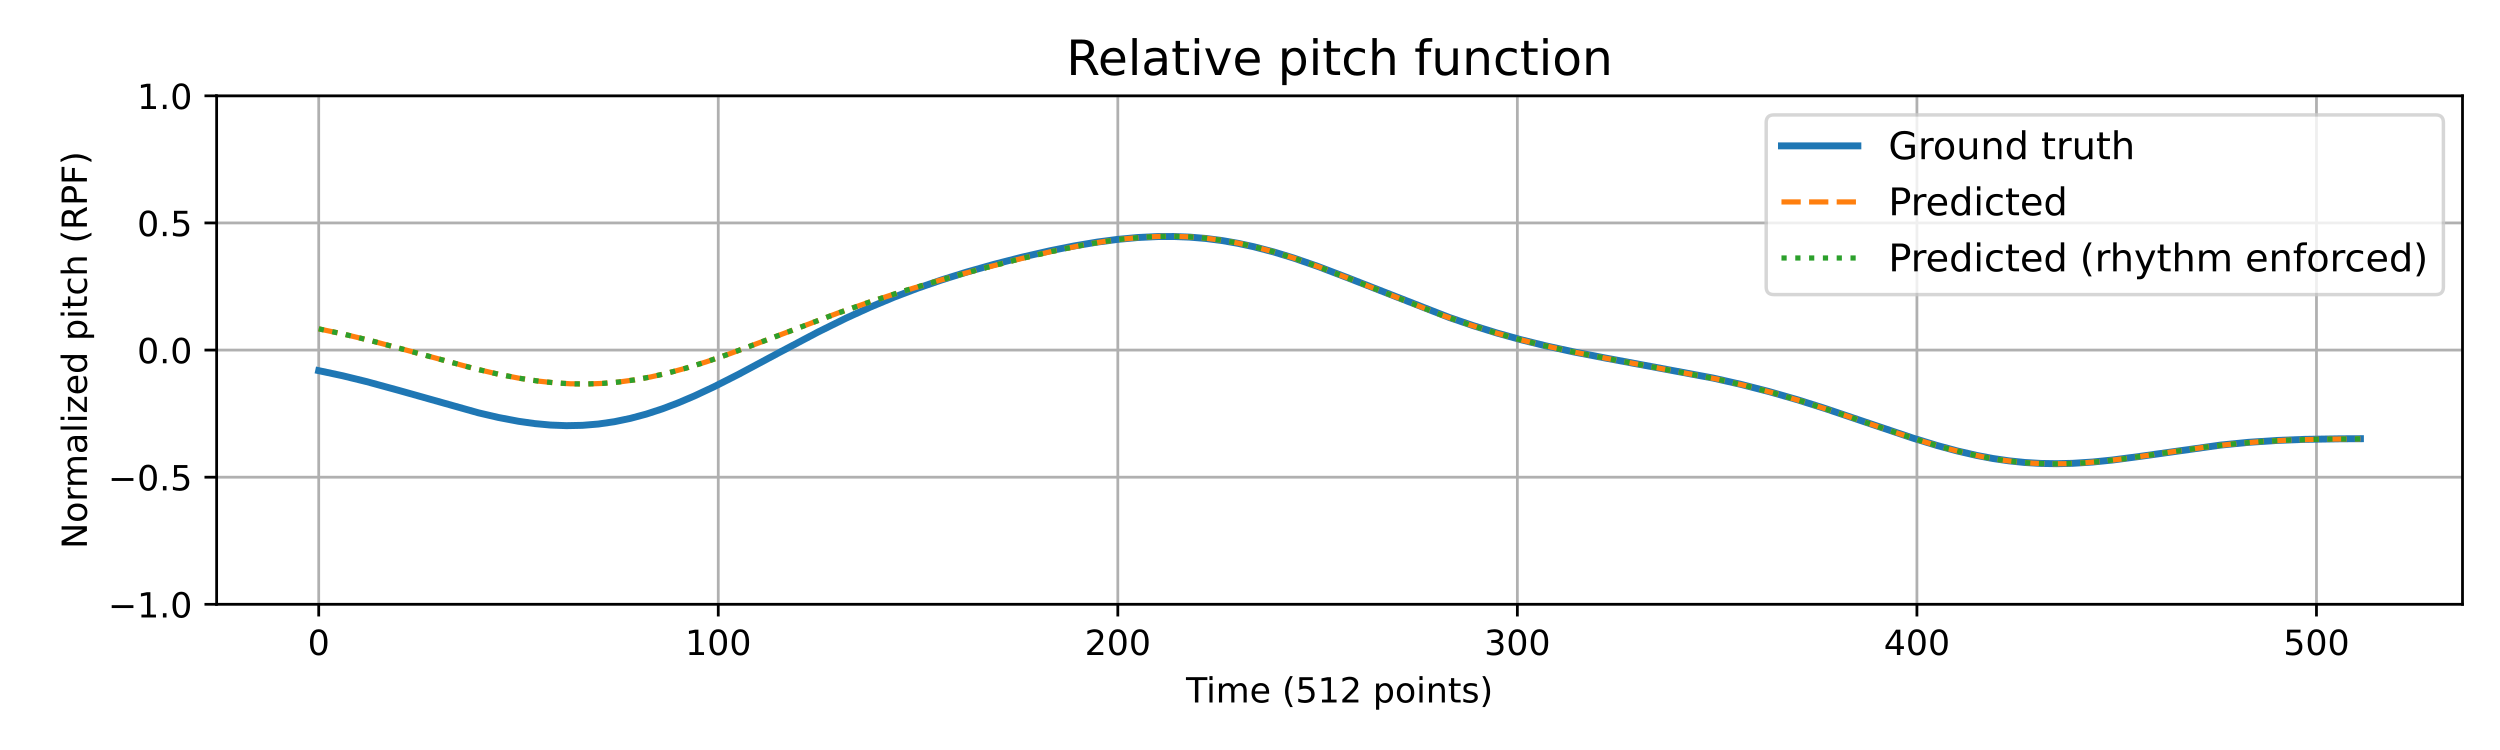
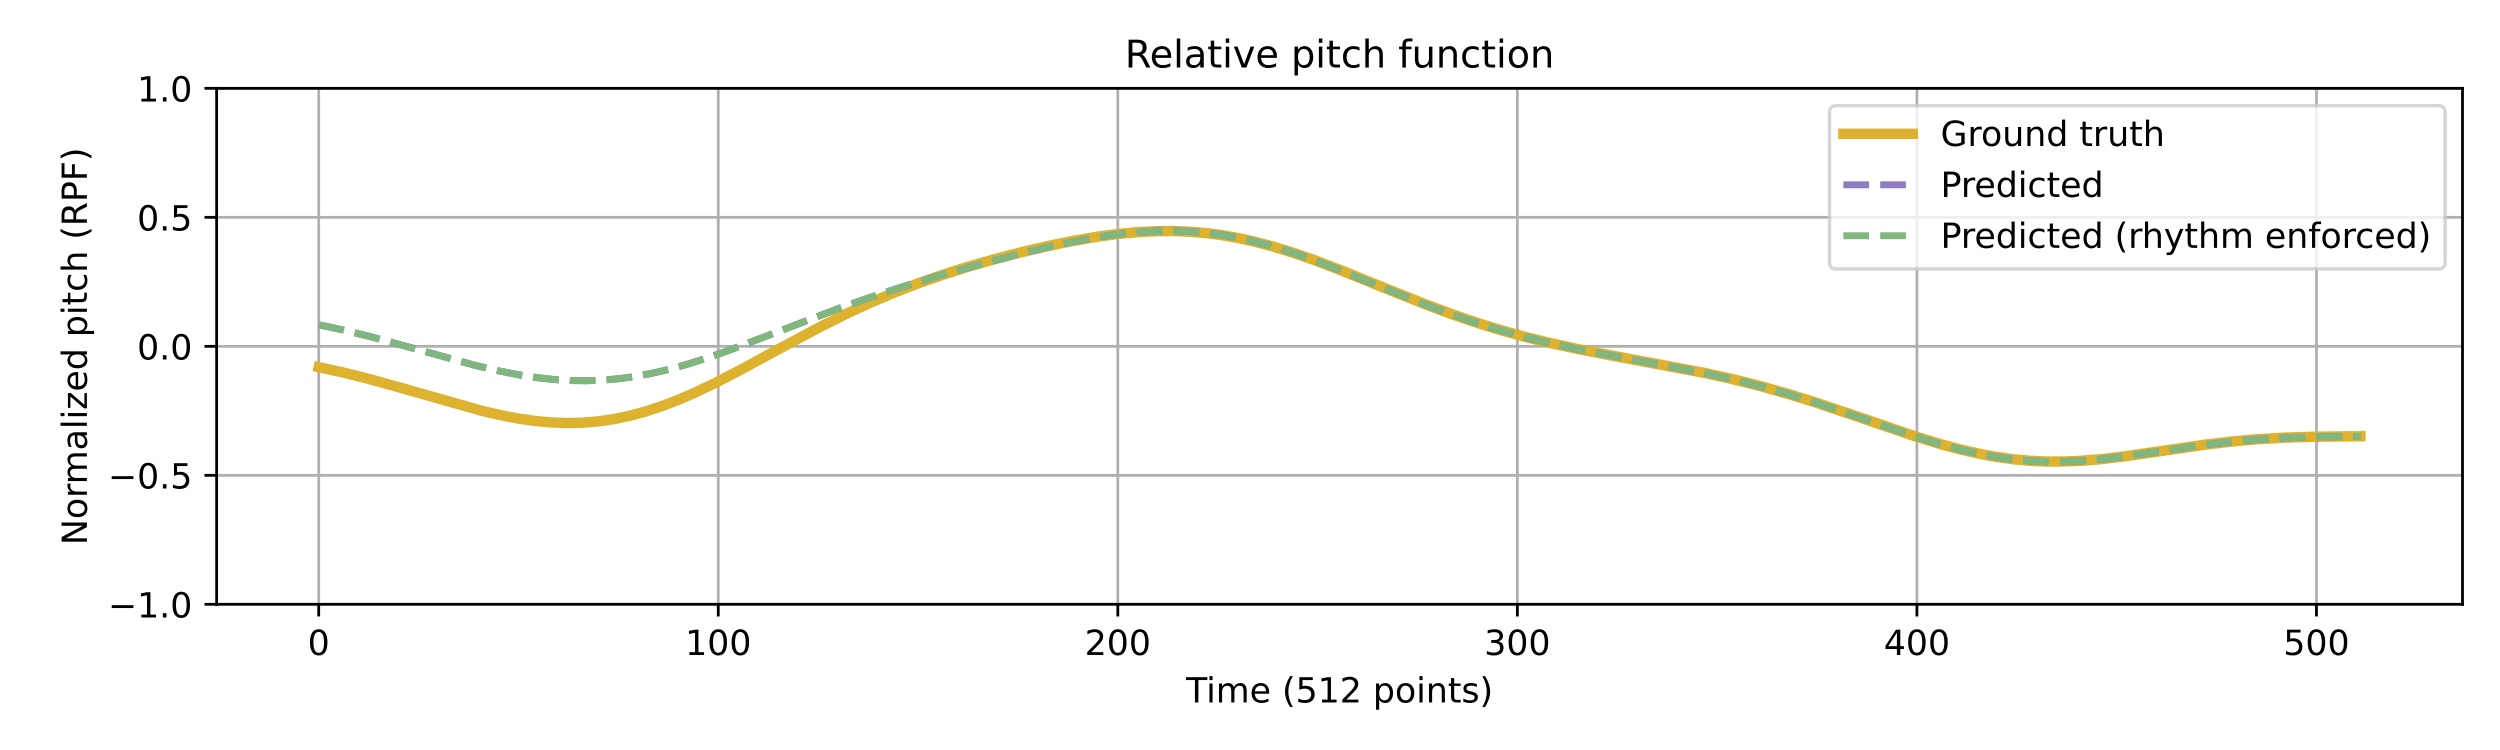
<svg xmlns="http://www.w3.org/2000/svg" xmlns:xlink="http://www.w3.org/1999/xlink" width="720pt" height="216pt" viewBox="0 0 720 216" version="1.1">
  <defs>
    <style type="text/css">*{stroke-linejoin: round; stroke-linecap: butt}</style>
  </defs>
  <g id="figure_1">
    <g id="patch_1">
      <path d="M 0 216  L 720 216  L 720 0  L 0 0  z " style="fill: #ffffff" />
    </g>
    <g id="axes_1">
      <g id="patch_2">
-         <path d="M 62.39 174.04  L 709.2 174.04  L 709.2 27.6  L 62.39 27.6  z " style="fill: #ffffff" />
+         <path d="M 62.39 174.04  L 709.2 174.04  L 709.2 25.44  L 62.39 25.44  z " style="fill: #ffffff" />
      </g>
      <g id="matplotlib.axis_1">
        <g id="xtick_1">
          <g id="line2d_1">
-             <path d="M 91.79 174.04  L 91.79 27.6  " clip-path="url(#p59bda06d6a)" style="fill: none; stroke: #b0b0b0; stroke-width: 0.8; stroke-linecap: square" />
+             <path d="M 91.79 174.04  L 91.79 25.44  " clip-path="url(#p0baf165fdb)" style="fill: none; stroke: #b0b0b0; stroke-width: 0.8; stroke-linecap: square" />
          </g>
          <g id="line2d_2">
            <defs>
-               <path id="mf184d7005a" d="M 0 0  L 0 3.5  " style="stroke: #000000; stroke-width: 0.8" />
-             </defs>
-             <g>
-               <use xlink:href="#mf184d7005a" x="91.79" y="174.04" style="stroke: #000000; stroke-width: 0.8" />
+               <path id="mebe9ee8528" d="M 0 0  L 0 3.5  " style="stroke: #000000; stroke-width: 0.8" />
+             </defs>
+             <g>
+               <use xlink:href="#mebe9ee8528" x="91.79" y="174.04" style="stroke: #000000; stroke-width: 0.8" />
            </g>
          </g>
          <g id="text_1">
            <g transform="translate(88.60921 188.6384) scale(0.1 -0.1)">
              <defs>
                <path id="DejaVuSans-30" d="M 2034 4250  Q 1547 4250 1301 3770  Q 1056 3291 1056 2328  Q 1056 1369 1301 889  Q 1547 409 2034 409  Q 2525 409 2770 889  Q 3016 1369 3016 2328  Q 3016 3291 2770 3770  Q 2525 4250 2034 4250  z M 2034 4750  Q 2819 4750 3233 4129  Q 3647 3509 3647 2328  Q 3647 1150 3233 529  Q 2819 -91 2034 -91  Q 1250 -91 836 529  Q 422 1150 422 2328  Q 422 3509 836 4129  Q 1250 4750 2034 4750  z " transform="scale(0.015625)" />
              </defs>
              <use xlink:href="#DejaVuSans-30" />
            </g>
          </g>
        </g>
        <g id="xtick_2">
          <g id="line2d_3">
-             <path d="M 206.861 174.04  L 206.861 27.6  " clip-path="url(#p59bda06d6a)" style="fill: none; stroke: #b0b0b0; stroke-width: 0.8; stroke-linecap: square" />
+             <path d="M 206.861 174.04  L 206.861 25.44  " clip-path="url(#p0baf165fdb)" style="fill: none; stroke: #b0b0b0; stroke-width: 0.8; stroke-linecap: square" />
          </g>
          <g id="line2d_4">
            <g>
-               <use xlink:href="#mf184d7005a" x="206.861" y="174.04" style="stroke: #000000; stroke-width: 0.8" />
+               <use xlink:href="#mebe9ee8528" x="206.861" y="174.04" style="stroke: #000000; stroke-width: 0.8" />
            </g>
          </g>
          <g id="text_2">
            <g transform="translate(197.317 188.6384) scale(0.1 -0.1)">
              <defs>
                <path id="DejaVuSans-31" d="M 794 531  L 1825 531  L 1825 4091  L 703 3866  L 703 4441  L 1819 4666  L 2450 4666  L 2450 531  L 3481 531  L 3481 0  L 794 0  L 794 531  z " transform="scale(0.015625)" />
              </defs>
              <use xlink:href="#DejaVuSans-31" />
              <use xlink:href="#DejaVuSans-30" transform="translate(63.62305 0)" />
              <use xlink:href="#DejaVuSans-30" transform="translate(127.2461 0)" />
            </g>
          </g>
        </g>
        <g id="xtick_3">
          <g id="line2d_5">
-             <path d="M 321.931 174.04  L 321.931 27.6  " clip-path="url(#p59bda06d6a)" style="fill: none; stroke: #b0b0b0; stroke-width: 0.8; stroke-linecap: square" />
+             <path d="M 321.931 174.04  L 321.931 25.44  " clip-path="url(#p0baf165fdb)" style="fill: none; stroke: #b0b0b0; stroke-width: 0.8; stroke-linecap: square" />
          </g>
          <g id="line2d_6">
            <g>
-               <use xlink:href="#mf184d7005a" x="321.931" y="174.04" style="stroke: #000000; stroke-width: 0.8" />
+               <use xlink:href="#mebe9ee8528" x="321.931" y="174.04" style="stroke: #000000; stroke-width: 0.8" />
            </g>
          </g>
          <g id="text_3">
            <g transform="translate(312.3872 188.6384) scale(0.1 -0.1)">
              <defs>
                <path id="DejaVuSans-32" d="M 1228 531  L 3431 531  L 3431 0  L 469 0  L 469 531  Q 828 903 1448 1529  Q 2069 2156 2228 2338  Q 2531 2678 2651 2914  Q 2772 3150 2772 3378  Q 2772 3750 2511 3984  Q 2250 4219 1831 4219  Q 1534 4219 1204 4116  Q 875 4013 500 3803  L 500 4441  Q 881 4594 1212 4672  Q 1544 4750 1819 4750  Q 2544 4750 2975 4387  Q 3406 4025 3406 3419  Q 3406 3131 3298 2873  Q 3191 2616 2906 2266  Q 2828 2175 2409 1742  Q 1991 1309 1228 531  z " transform="scale(0.015625)" />
              </defs>
              <use xlink:href="#DejaVuSans-32" />
              <use xlink:href="#DejaVuSans-30" transform="translate(63.62305 0)" />
              <use xlink:href="#DejaVuSans-30" transform="translate(127.2461 0)" />
            </g>
          </g>
        </g>
        <g id="xtick_4">
          <g id="line2d_7">
-             <path d="M 437.001 174.04  L 437.001 27.6  " clip-path="url(#p59bda06d6a)" style="fill: none; stroke: #b0b0b0; stroke-width: 0.8; stroke-linecap: square" />
+             <path d="M 437.001 174.04  L 437.001 25.44  " clip-path="url(#p0baf165fdb)" style="fill: none; stroke: #b0b0b0; stroke-width: 0.8; stroke-linecap: square" />
          </g>
          <g id="line2d_8">
            <g>
-               <use xlink:href="#mf184d7005a" x="437.001" y="174.04" style="stroke: #000000; stroke-width: 0.8" />
+               <use xlink:href="#mebe9ee8528" x="437.001" y="174.04" style="stroke: #000000; stroke-width: 0.8" />
            </g>
          </g>
          <g id="text_4">
            <g transform="translate(427.4575 188.6384) scale(0.1 -0.1)">
              <defs>
                <path id="DejaVuSans-33" d="M 2597 2516  Q 3050 2419 3304 2112  Q 3559 1806 3559 1356  Q 3559 666 3084 287  Q 2609 -91 1734 -91  Q 1441 -91 1130 -33  Q 819 25 488 141  L 488 750  Q 750 597 1062 519  Q 1375 441 1716 441  Q 2309 441 2620 675  Q 2931 909 2931 1356  Q 2931 1769 2642 2001  Q 2353 2234 1838 2234  L 1294 2234  L 1294 2753  L 1863 2753  Q 2328 2753 2575 2939  Q 2822 3125 2822 3475  Q 2822 3834 2567 4026  Q 2313 4219 1838 4219  Q 1578 4219 1281 4162  Q 984 4106 628 3988  L 628 4550  Q 988 4650 1302 4700  Q 1616 4750 1894 4750  Q 2613 4750 3031 4423  Q 3450 4097 3450 3541  Q 3450 3153 3228 2886  Q 3006 2619 2597 2516  z " transform="scale(0.015625)" />
              </defs>
              <use xlink:href="#DejaVuSans-33" />
              <use xlink:href="#DejaVuSans-30" transform="translate(63.62305 0)" />
              <use xlink:href="#DejaVuSans-30" transform="translate(127.2461 0)" />
            </g>
          </g>
        </g>
        <g id="xtick_5">
          <g id="line2d_9">
-             <path d="M 552.072 174.04  L 552.072 27.6  " clip-path="url(#p59bda06d6a)" style="fill: none; stroke: #b0b0b0; stroke-width: 0.8; stroke-linecap: square" />
+             <path d="M 552.072 174.04  L 552.072 25.44  " clip-path="url(#p0baf165fdb)" style="fill: none; stroke: #b0b0b0; stroke-width: 0.8; stroke-linecap: square" />
          </g>
          <g id="line2d_10">
            <g>
-               <use xlink:href="#mf184d7005a" x="552.072" y="174.04" style="stroke: #000000; stroke-width: 0.8" />
+               <use xlink:href="#mebe9ee8528" x="552.072" y="174.04" style="stroke: #000000; stroke-width: 0.8" />
            </g>
          </g>
          <g id="text_5">
            <g transform="translate(542.5278 188.6384) scale(0.1 -0.1)">
              <defs>
                <path id="DejaVuSans-34" d="M 2419 4116  L 825 1625  L 2419 1625  L 2419 4116  z M 2253 4666  L 3047 4666  L 3047 1625  L 3713 1625  L 3713 1100  L 3047 1100  L 3047 0  L 2419 0  L 2419 1100  L 313 1100  L 313 1709  L 2253 4666  z " transform="scale(0.015625)" />
              </defs>
              <use xlink:href="#DejaVuSans-34" />
              <use xlink:href="#DejaVuSans-30" transform="translate(63.62305 0)" />
              <use xlink:href="#DejaVuSans-30" transform="translate(127.2461 0)" />
            </g>
          </g>
        </g>
        <g id="xtick_6">
          <g id="line2d_11">
-             <path d="M 667.142 174.04  L 667.142 27.6  " clip-path="url(#p59bda06d6a)" style="fill: none; stroke: #b0b0b0; stroke-width: 0.8; stroke-linecap: square" />
+             <path d="M 667.142 174.04  L 667.142 25.44  " clip-path="url(#p0baf165fdb)" style="fill: none; stroke: #b0b0b0; stroke-width: 0.8; stroke-linecap: square" />
          </g>
          <g id="line2d_12">
            <g>
-               <use xlink:href="#mf184d7005a" x="667.142" y="174.04" style="stroke: #000000; stroke-width: 0.8" />
+               <use xlink:href="#mebe9ee8528" x="667.142" y="174.04" style="stroke: #000000; stroke-width: 0.8" />
            </g>
          </g>
          <g id="text_6">
            <g transform="translate(657.5981 188.6384) scale(0.1 -0.1)">
              <defs>
                <path id="DejaVuSans-35" d="M 691 4666  L 3169 4666  L 3169 4134  L 1269 4134  L 1269 2991  Q 1406 3038 1543 3061  Q 1681 3084 1819 3084  Q 2600 3084 3056 2656  Q 3513 2228 3513 1497  Q 3513 744 3044 326  Q 2575 -91 1722 -91  Q 1428 -91 1123 -41  Q 819 9 494 109  L 494 744  Q 775 591 1075 516  Q 1375 441 1709 441  Q 2250 441 2565 725  Q 2881 1009 2881 1497  Q 2881 1984 2565 2268  Q 2250 2553 1709 2553  Q 1456 2553 1204 2497  Q 953 2441 691 2322  L 691 4666  z " transform="scale(0.015625)" />
              </defs>
              <use xlink:href="#DejaVuSans-35" />
              <use xlink:href="#DejaVuSans-30" transform="translate(63.62305 0)" />
              <use xlink:href="#DejaVuSans-30" transform="translate(127.2461 0)" />
            </g>
          </g>
        </g>
        <g id="text_7">
          <g transform="translate(341.5817 202.3166) scale(0.1 -0.1)">
            <defs>
              <path id="DejaVuSans-54" d="M -19 4666  L 3928 4666  L 3928 4134  L 2272 4134  L 2272 0  L 1638 0  L 1638 4134  L -19 4134  L -19 4666  z " transform="scale(0.015625)" />
              <path id="DejaVuSans-69" d="M 603 3500  L 1178 3500  L 1178 0  L 603 0  L 603 3500  z M 603 4863  L 1178 4863  L 1178 4134  L 603 4134  L 603 4863  z " transform="scale(0.015625)" />
              <path id="DejaVuSans-6d" d="M 3328 2828  Q 3544 3216 3844 3400  Q 4144 3584 4550 3584  Q 5097 3584 5394 3201  Q 5691 2819 5691 2113  L 5691 0  L 5113 0  L 5113 2094  Q 5113 2597 4934 2840  Q 4756 3084 4391 3084  Q 3944 3084 3684 2787  Q 3425 2491 3425 1978  L 3425 0  L 2847 0  L 2847 2094  Q 2847 2600 2669 2842  Q 2491 3084 2119 3084  Q 1678 3084 1418 2786  Q 1159 2488 1159 1978  L 1159 0  L 581 0  L 581 3500  L 1159 3500  L 1159 2956  Q 1356 3278 1631 3431  Q 1906 3584 2284 3584  Q 2666 3584 2933 3390  Q 3200 3197 3328 2828  z " transform="scale(0.015625)" />
              <path id="DejaVuSans-65" d="M 3597 1894  L 3597 1613  L 953 1613  Q 991 1019 1311 708  Q 1631 397 2203 397  Q 2534 397 2845 478  Q 3156 559 3463 722  L 3463 178  Q 3153 47 2828 -22  Q 2503 -91 2169 -91  Q 1331 -91 842 396  Q 353 884 353 1716  Q 353 2575 817 3079  Q 1281 3584 2069 3584  Q 2775 3584 3186 3129  Q 3597 2675 3597 1894  z M 3022 2063  Q 3016 2534 2758 2815  Q 2500 3097 2075 3097  Q 1594 3097 1305 2825  Q 1016 2553 972 2059  L 3022 2063  z " transform="scale(0.015625)" />
              <path id="DejaVuSans-20" transform="scale(0.015625)" />
              <path id="DejaVuSans-28" d="M 1984 4856  Q 1566 4138 1362 3434  Q 1159 2731 1159 2009  Q 1159 1288 1364 580  Q 1569 -128 1984 -844  L 1484 -844  Q 1016 -109 783 600  Q 550 1309 550 2009  Q 550 2706 781 3412  Q 1013 4119 1484 4856  L 1984 4856  z " transform="scale(0.015625)" />
              <path id="DejaVuSans-70" d="M 1159 525  L 1159 -1331  L 581 -1331  L 581 3500  L 1159 3500  L 1159 2969  Q 1341 3281 1617 3432  Q 1894 3584 2278 3584  Q 2916 3584 3314 3078  Q 3713 2572 3713 1747  Q 3713 922 3314 415  Q 2916 -91 2278 -91  Q 1894 -91 1617 61  Q 1341 213 1159 525  z M 3116 1747  Q 3116 2381 2855 2742  Q 2594 3103 2138 3103  Q 1681 3103 1420 2742  Q 1159 2381 1159 1747  Q 1159 1113 1420 752  Q 1681 391 2138 391  Q 2594 391 2855 752  Q 3116 1113 3116 1747  z " transform="scale(0.015625)" />
              <path id="DejaVuSans-6f" d="M 1959 3097  Q 1497 3097 1228 2736  Q 959 2375 959 1747  Q 959 1119 1226 758  Q 1494 397 1959 397  Q 2419 397 2687 759  Q 2956 1122 2956 1747  Q 2956 2369 2687 2733  Q 2419 3097 1959 3097  z M 1959 3584  Q 2709 3584 3137 3096  Q 3566 2609 3566 1747  Q 3566 888 3137 398  Q 2709 -91 1959 -91  Q 1206 -91 779 398  Q 353 888 353 1747  Q 353 2609 779 3096  Q 1206 3584 1959 3584  z " transform="scale(0.015625)" />
              <path id="DejaVuSans-6e" d="M 3513 2113  L 3513 0  L 2938 0  L 2938 2094  Q 2938 2591 2744 2837  Q 2550 3084 2163 3084  Q 1697 3084 1428 2787  Q 1159 2491 1159 1978  L 1159 0  L 581 0  L 581 3500  L 1159 3500  L 1159 2956  Q 1366 3272 1645 3428  Q 1925 3584 2291 3584  Q 2894 3584 3203 3211  Q 3513 2838 3513 2113  z " transform="scale(0.015625)" />
              <path id="DejaVuSans-74" d="M 1172 4494  L 1172 3500  L 2356 3500  L 2356 3053  L 1172 3053  L 1172 1153  Q 1172 725 1289 603  Q 1406 481 1766 481  L 2356 481  L 2356 0  L 1766 0  Q 1100 0 847 248  Q 594 497 594 1153  L 594 3053  L 172 3053  L 172 3500  L 594 3500  L 594 4494  L 1172 4494  z " transform="scale(0.015625)" />
              <path id="DejaVuSans-73" d="M 2834 3397  L 2834 2853  Q 2591 2978 2328 3040  Q 2066 3103 1784 3103  Q 1356 3103 1142 2972  Q 928 2841 928 2578  Q 928 2378 1081 2264  Q 1234 2150 1697 2047  L 1894 2003  Q 2506 1872 2764 1633  Q 3022 1394 3022 966  Q 3022 478 2636 193  Q 2250 -91 1575 -91  Q 1294 -91 989 -36  Q 684 19 347 128  L 347 722  Q 666 556 975 473  Q 1284 391 1588 391  Q 1994 391 2212 530  Q 2431 669 2431 922  Q 2431 1156 2273 1281  Q 2116 1406 1581 1522  L 1381 1569  Q 847 1681 609 1914  Q 372 2147 372 2553  Q 372 3047 722 3315  Q 1072 3584 1716 3584  Q 2034 3584 2315 3537  Q 2597 3491 2834 3397  z " transform="scale(0.015625)" />
              <path id="DejaVuSans-29" d="M 513 4856  L 1013 4856  Q 1481 4119 1714 3412  Q 1947 2706 1947 2009  Q 1947 1309 1714 600  Q 1481 -109 1013 -844  L 513 -844  Q 928 -128 1133 580  Q 1338 1288 1338 2009  Q 1338 2731 1133 3434  Q 928 4138 513 4856  z " transform="scale(0.015625)" />
            </defs>
            <use xlink:href="#DejaVuSans-54" />
            <use xlink:href="#DejaVuSans-69" transform="translate(57.95898 0)" />
            <use xlink:href="#DejaVuSans-6d" transform="translate(85.74219 0)" />
            <use xlink:href="#DejaVuSans-65" transform="translate(183.1543 0)" />
            <use xlink:href="#DejaVuSans-20" transform="translate(244.6777 0)" />
            <use xlink:href="#DejaVuSans-28" transform="translate(276.4648 0)" />
            <use xlink:href="#DejaVuSans-35" transform="translate(315.4785 0)" />
            <use xlink:href="#DejaVuSans-31" transform="translate(379.1016 0)" />
            <use xlink:href="#DejaVuSans-32" transform="translate(442.7246 0)" />
            <use xlink:href="#DejaVuSans-20" transform="translate(506.3477 0)" />
            <use xlink:href="#DejaVuSans-70" transform="translate(538.1348 0)" />
            <use xlink:href="#DejaVuSans-6f" transform="translate(601.6113 0)" />
            <use xlink:href="#DejaVuSans-69" transform="translate(662.793 0)" />
            <use xlink:href="#DejaVuSans-6e" transform="translate(690.5762 0)" />
            <use xlink:href="#DejaVuSans-74" transform="translate(753.9551 0)" />
            <use xlink:href="#DejaVuSans-73" transform="translate(793.1641 0)" />
            <use xlink:href="#DejaVuSans-29" transform="translate(845.2637 0)" />
          </g>
        </g>
      </g>
      <g id="matplotlib.axis_2">
        <g id="ytick_1">
          <g id="line2d_13">
-             <path d="M 62.39 174.04  L 709.2 174.04  " clip-path="url(#p59bda06d6a)" style="fill: none; stroke: #b0b0b0; stroke-width: 0.8; stroke-linecap: square" />
+             <path d="M 62.39 174.04  L 709.2 174.04  " clip-path="url(#p0baf165fdb)" style="fill: none; stroke: #b0b0b0; stroke-width: 0.8; stroke-linecap: square" />
          </g>
          <g id="line2d_14">
            <defs>
-               <path id="mbbace71c90" d="M 0 0  L -3.5 0  " style="stroke: #000000; stroke-width: 0.8" />
-             </defs>
-             <g>
-               <use xlink:href="#mbbace71c90" x="62.39" y="174.04" style="stroke: #000000; stroke-width: 0.8" />
+               <path id="m1b76a8027f" d="M 0 0  L -3.5 0  " style="stroke: #000000; stroke-width: 0.8" />
+             </defs>
+             <g>
+               <use xlink:href="#m1b76a8027f" x="62.39" y="174.04" style="stroke: #000000; stroke-width: 0.8" />
            </g>
          </g>
          <g id="text_8">
            <g transform="translate(31.10719 177.8392) scale(0.1 -0.1)">
              <defs>
                <path id="DejaVuSans-2212" d="M 678 2272  L 4684 2272  L 4684 1741  L 678 1741  L 678 2272  z " transform="scale(0.015625)" />
                <path id="DejaVuSans-2e" d="M 684 794  L 1344 794  L 1344 0  L 684 0  L 684 794  z " transform="scale(0.015625)" />
              </defs>
              <use xlink:href="#DejaVuSans-2212" />
              <use xlink:href="#DejaVuSans-31" transform="translate(83.78906 0)" />
              <use xlink:href="#DejaVuSans-2e" transform="translate(147.4121 0)" />
              <use xlink:href="#DejaVuSans-30" transform="translate(179.1992 0)" />
            </g>
          </g>
        </g>
        <g id="ytick_2">
          <g id="line2d_15">
-             <path d="M 62.39 137.43  L 709.2 137.43  " clip-path="url(#p59bda06d6a)" style="fill: none; stroke: #b0b0b0; stroke-width: 0.8; stroke-linecap: square" />
+             <path d="M 62.39 136.89  L 709.2 136.89  " clip-path="url(#p0baf165fdb)" style="fill: none; stroke: #b0b0b0; stroke-width: 0.8; stroke-linecap: square" />
          </g>
          <g id="line2d_16">
            <g>
-               <use xlink:href="#mbbace71c90" x="62.39" y="137.43" style="stroke: #000000; stroke-width: 0.8" />
+               <use xlink:href="#m1b76a8027f" x="62.39" y="136.89" style="stroke: #000000; stroke-width: 0.8" />
            </g>
          </g>
          <g id="text_9">
-             <g transform="translate(31.10719 141.2292) scale(0.1 -0.1)">
+             <g transform="translate(31.10719 140.6892) scale(0.1 -0.1)">
              <use xlink:href="#DejaVuSans-2212" />
              <use xlink:href="#DejaVuSans-30" transform="translate(83.78906 0)" />
              <use xlink:href="#DejaVuSans-2e" transform="translate(147.4121 0)" />
              <use xlink:href="#DejaVuSans-35" transform="translate(179.1992 0)" />
            </g>
          </g>
        </g>
        <g id="ytick_3">
          <g id="line2d_17">
-             <path d="M 62.39 100.82  L 709.2 100.82  " clip-path="url(#p59bda06d6a)" style="fill: none; stroke: #b0b0b0; stroke-width: 0.8; stroke-linecap: square" />
+             <path d="M 62.39 99.74  L 709.2 99.74  " clip-path="url(#p0baf165fdb)" style="fill: none; stroke: #b0b0b0; stroke-width: 0.8; stroke-linecap: square" />
          </g>
          <g id="line2d_18">
            <g>
-               <use xlink:href="#mbbace71c90" x="62.39" y="100.82" style="stroke: #000000; stroke-width: 0.8" />
+               <use xlink:href="#m1b76a8027f" x="62.39" y="99.74" style="stroke: #000000; stroke-width: 0.8" />
            </g>
          </g>
          <g id="text_10">
-             <g transform="translate(39.48687 104.6192) scale(0.1 -0.1)">
+             <g transform="translate(39.48687 103.5392) scale(0.1 -0.1)">
              <use xlink:href="#DejaVuSans-30" />
              <use xlink:href="#DejaVuSans-2e" transform="translate(63.62305 0)" />
              <use xlink:href="#DejaVuSans-30" transform="translate(95.41016 0)" />
            </g>
          </g>
        </g>
        <g id="ytick_4">
          <g id="line2d_19">
-             <path d="M 62.39 64.21  L 709.2 64.21  " clip-path="url(#p59bda06d6a)" style="fill: none; stroke: #b0b0b0; stroke-width: 0.8; stroke-linecap: square" />
+             <path d="M 62.39 62.59  L 709.2 62.59  " clip-path="url(#p0baf165fdb)" style="fill: none; stroke: #b0b0b0; stroke-width: 0.8; stroke-linecap: square" />
          </g>
          <g id="line2d_20">
            <g>
-               <use xlink:href="#mbbace71c90" x="62.39" y="64.21" style="stroke: #000000; stroke-width: 0.8" />
+               <use xlink:href="#m1b76a8027f" x="62.39" y="62.59" style="stroke: #000000; stroke-width: 0.8" />
            </g>
          </g>
          <g id="text_11">
-             <g transform="translate(39.48687 68.00922) scale(0.1 -0.1)">
+             <g transform="translate(39.48687 66.38922) scale(0.1 -0.1)">
              <use xlink:href="#DejaVuSans-30" />
              <use xlink:href="#DejaVuSans-2e" transform="translate(63.62305 0)" />
              <use xlink:href="#DejaVuSans-35" transform="translate(95.41016 0)" />
            </g>
          </g>
        </g>
        <g id="ytick_5">
          <g id="line2d_21">
-             <path d="M 62.39 27.6  L 709.2 27.6  " clip-path="url(#p59bda06d6a)" style="fill: none; stroke: #b0b0b0; stroke-width: 0.8; stroke-linecap: square" />
+             <path d="M 62.39 25.44  L 709.2 25.44  " clip-path="url(#p0baf165fdb)" style="fill: none; stroke: #b0b0b0; stroke-width: 0.8; stroke-linecap: square" />
          </g>
          <g id="line2d_22">
            <g>
-               <use xlink:href="#mbbace71c90" x="62.39" y="27.6" style="stroke: #000000; stroke-width: 0.8" />
+               <use xlink:href="#m1b76a8027f" x="62.39" y="25.44" style="stroke: #000000; stroke-width: 0.8" />
            </g>
          </g>
          <g id="text_12">
-             <g transform="translate(39.48687 31.39922) scale(0.1 -0.1)">
+             <g transform="translate(39.48687 29.23922) scale(0.1 -0.1)">
              <use xlink:href="#DejaVuSans-31" />
              <use xlink:href="#DejaVuSans-2e" transform="translate(63.62305 0)" />
              <use xlink:href="#DejaVuSans-30" transform="translate(95.41016 0)" />
            </g>
          </g>
        </g>
        <g id="text_13">
-           <g transform="translate(25.0275 158.0614) rotate(-90) scale(0.1 -0.1)">
+           <g transform="translate(25.0275 156.9814) rotate(-90) scale(0.1 -0.1)">
            <defs>
              <path id="DejaVuSans-4e" d="M 628 4666  L 1478 4666  L 3547 763  L 3547 4666  L 4159 4666  L 4159 0  L 3309 0  L 1241 3903  L 1241 0  L 628 0  L 628 4666  z " transform="scale(0.015625)" />
              <path id="DejaVuSans-72" d="M 2631 2963  Q 2534 3019 2420 3045  Q 2306 3072 2169 3072  Q 1681 3072 1420 2755  Q 1159 2438 1159 1844  L 1159 0  L 581 0  L 581 3500  L 1159 3500  L 1159 2956  Q 1341 3275 1631 3429  Q 1922 3584 2338 3584  Q 2397 3584 2469 3576  Q 2541 3569 2628 3553  L 2631 2963  z " transform="scale(0.015625)" />
              <path id="DejaVuSans-61" d="M 2194 1759  Q 1497 1759 1228 1600  Q 959 1441 959 1056  Q 959 750 1161 570  Q 1363 391 1709 391  Q 2188 391 2477 730  Q 2766 1069 2766 1631  L 2766 1759  L 2194 1759  z M 3341 1997  L 3341 0  L 2766 0  L 2766 531  Q 2569 213 2275 61  Q 1981 -91 1556 -91  Q 1019 -91 701 211  Q 384 513 384 1019  Q 384 1609 779 1909  Q 1175 2209 1959 2209  L 2766 2209  L 2766 2266  Q 2766 2663 2505 2880  Q 2244 3097 1772 3097  Q 1472 3097 1187 3025  Q 903 2953 641 2809  L 641 3341  Q 956 3463 1253 3523  Q 1550 3584 1831 3584  Q 2591 3584 2966 3190  Q 3341 2797 3341 1997  z " transform="scale(0.015625)" />
              <path id="DejaVuSans-6c" d="M 603 4863  L 1178 4863  L 1178 0  L 603 0  L 603 4863  z " transform="scale(0.015625)" />
              <path id="DejaVuSans-7a" d="M 353 3500  L 3084 3500  L 3084 2975  L 922 459  L 3084 459  L 3084 0  L 275 0  L 275 525  L 2438 3041  L 353 3041  L 353 3500  z " transform="scale(0.015625)" />
              <path id="DejaVuSans-64" d="M 2906 2969  L 2906 4863  L 3481 4863  L 3481 0  L 2906 0  L 2906 525  Q 2725 213 2448 61  Q 2172 -91 1784 -91  Q 1150 -91 751 415  Q 353 922 353 1747  Q 353 2572 751 3078  Q 1150 3584 1784 3584  Q 2172 3584 2448 3432  Q 2725 3281 2906 2969  z M 947 1747  Q 947 1113 1208 752  Q 1469 391 1925 391  Q 2381 391 2643 752  Q 2906 1113 2906 1747  Q 2906 2381 2643 2742  Q 2381 3103 1925 3103  Q 1469 3103 1208 2742  Q 947 2381 947 1747  z " transform="scale(0.015625)" />
              <path id="DejaVuSans-63" d="M 3122 3366  L 3122 2828  Q 2878 2963 2633 3030  Q 2388 3097 2138 3097  Q 1578 3097 1268 2742  Q 959 2388 959 1747  Q 959 1106 1268 751  Q 1578 397 2138 397  Q 2388 397 2633 464  Q 2878 531 3122 666  L 3122 134  Q 2881 22 2623 -34  Q 2366 -91 2075 -91  Q 1284 -91 818 406  Q 353 903 353 1747  Q 353 2603 823 3093  Q 1294 3584 2113 3584  Q 2378 3584 2631 3529  Q 2884 3475 3122 3366  z " transform="scale(0.015625)" />
              <path id="DejaVuSans-68" d="M 3513 2113  L 3513 0  L 2938 0  L 2938 2094  Q 2938 2591 2744 2837  Q 2550 3084 2163 3084  Q 1697 3084 1428 2787  Q 1159 2491 1159 1978  L 1159 0  L 581 0  L 581 4863  L 1159 4863  L 1159 2956  Q 1366 3272 1645 3428  Q 1925 3584 2291 3584  Q 2894 3584 3203 3211  Q 3513 2838 3513 2113  z " transform="scale(0.015625)" />
              <path id="DejaVuSans-52" d="M 2841 2188  Q 3044 2119 3236 1894  Q 3428 1669 3622 1275  L 4263 0  L 3584 0  L 2988 1197  Q 2756 1666 2539 1819  Q 2322 1972 1947 1972  L 1259 1972  L 1259 0  L 628 0  L 628 4666  L 2053 4666  Q 2853 4666 3247 4331  Q 3641 3997 3641 3322  Q 3641 2881 3436 2590  Q 3231 2300 2841 2188  z M 1259 4147  L 1259 2491  L 2053 2491  Q 2509 2491 2742 2702  Q 2975 2913 2975 3322  Q 2975 3731 2742 3939  Q 2509 4147 2053 4147  L 1259 4147  z " transform="scale(0.015625)" />
              <path id="DejaVuSans-50" d="M 1259 4147  L 1259 2394  L 2053 2394  Q 2494 2394 2734 2622  Q 2975 2850 2975 3272  Q 2975 3691 2734 3919  Q 2494 4147 2053 4147  L 1259 4147  z M 628 4666  L 2053 4666  Q 2838 4666 3239 4311  Q 3641 3956 3641 3272  Q 3641 2581 3239 2228  Q 2838 1875 2053 1875  L 1259 1875  L 1259 0  L 628 0  L 628 4666  z " transform="scale(0.015625)" />
              <path id="DejaVuSans-46" d="M 628 4666  L 3309 4666  L 3309 4134  L 1259 4134  L 1259 2759  L 3109 2759  L 3109 2228  L 1259 2228  L 1259 0  L 628 0  L 628 4666  z " transform="scale(0.015625)" />
            </defs>
            <use xlink:href="#DejaVuSans-4e" />
            <use xlink:href="#DejaVuSans-6f" transform="translate(74.80469 0)" />
            <use xlink:href="#DejaVuSans-72" transform="translate(135.9863 0)" />
            <use xlink:href="#DejaVuSans-6d" transform="translate(175.3496 0)" />
            <use xlink:href="#DejaVuSans-61" transform="translate(272.7617 0)" />
            <use xlink:href="#DejaVuSans-6c" transform="translate(334.041 0)" />
            <use xlink:href="#DejaVuSans-69" transform="translate(361.8242 0)" />
            <use xlink:href="#DejaVuSans-7a" transform="translate(389.6074 0)" />
            <use xlink:href="#DejaVuSans-65" transform="translate(442.0977 0)" />
            <use xlink:href="#DejaVuSans-64" transform="translate(503.6211 0)" />
            <use xlink:href="#DejaVuSans-20" transform="translate(567.0977 0)" />
            <use xlink:href="#DejaVuSans-70" transform="translate(598.8848 0)" />
            <use xlink:href="#DejaVuSans-69" transform="translate(662.3613 0)" />
            <use xlink:href="#DejaVuSans-74" transform="translate(690.1445 0)" />
            <use xlink:href="#DejaVuSans-63" transform="translate(729.3535 0)" />
            <use xlink:href="#DejaVuSans-68" transform="translate(784.334 0)" />
            <use xlink:href="#DejaVuSans-20" transform="translate(847.7129 0)" />
            <use xlink:href="#DejaVuSans-28" transform="translate(879.5 0)" />
            <use xlink:href="#DejaVuSans-52" transform="translate(918.5137 0)" />
            <use xlink:href="#DejaVuSans-50" transform="translate(987.9961 0)" />
            <use xlink:href="#DejaVuSans-46" transform="translate(1048.299 0)" />
            <use xlink:href="#DejaVuSans-29" transform="translate(1105.818 0)" />
          </g>
        </g>
      </g>
      <g id="line2d_23">
-         <path d="M 91.79 106.749  L 98.695 108.22  L 105.599 109.909  L 114.805 112.424  L 137.819 118.9  L 143.572 120.238  L 149.326 121.33  L 153.928 121.985  L 158.531 122.414  L 163.134 122.591  L 167.737 122.497  L 172.34 122.119  L 176.942 121.45  L 181.545 120.492  L 186.148 119.254  L 190.751 117.751  L 195.354 116.007  L 199.957 114.049  L 205.71 111.354  L 212.614 107.849  L 224.121 101.69  L 235.628 95.607  L 243.683 91.625  L 250.587 88.472  L 257.492 85.584  L 264.396 82.961  L 271.3 80.582  L 278.204 78.421  L 286.259 76.135  L 294.314 74.074  L 302.369 72.232  L 309.273 70.852  L 316.177 69.694  L 321.931 68.937  L 327.685 68.403  L 333.438 68.127  L 338.041 68.112  L 342.644 68.292  L 347.246 68.675  L 351.849 69.265  L 356.452 70.059  L 361.055 71.052  L 366.808 72.553  L 372.562 74.311  L 379.466 76.7  L 387.521 79.763  L 417.439 91.453  L 424.344 93.808  L 431.248 95.947  L 438.152 97.864  L 445.056 99.569  L 453.111 101.326  L 462.317 103.106  L 493.386 108.888  L 501.441 110.713  L 509.496 112.778  L 517.55 115.093  L 525.605 117.634  L 537.112 121.522  L 550.921 126.173  L 557.825 128.287  L 563.579 129.848  L 569.332 131.176  L 573.935 132.042  L 578.538 132.718  L 583.141 133.194  L 587.743 133.468  L 592.346 133.544  L 596.949 133.435  L 602.702 133.064  L 608.456 132.48  L 616.511 131.415  L 639.525 128.185  L 647.58 127.389  L 655.635 126.85  L 663.69 126.539  L 674.046 126.374  L 679.8 126.346  L 679.8 126.346  " clip-path="url(#p59bda06d6a)" style="fill: none; stroke: #1f77b4; stroke-width: 2; stroke-linecap: square" />
+         <path d="M 91.79 105.756  L 98.695 107.249  L 105.599 108.963  L 113.654 111.184  L 138.969 118.375  L 144.723 119.688  L 149.326 120.553  L 153.928 121.217  L 158.531 121.652  L 163.134 121.832  L 167.737 121.737  L 172.34 121.353  L 176.942 120.674  L 181.545 119.702  L 186.148 118.446  L 190.751 116.921  L 195.354 115.151  L 199.957 113.165  L 205.71 110.429  L 212.614 106.873  L 224.121 100.622  L 235.628 94.45  L 243.683 90.41  L 250.587 87.21  L 257.492 84.28  L 264.396 81.617  L 271.3 79.204  L 278.204 77.011  L 286.259 74.691  L 294.314 72.599  L 302.369 70.731  L 309.273 69.33  L 316.177 68.155  L 321.931 67.386  L 327.685 66.845  L 333.438 66.565  L 338.041 66.549  L 342.644 66.732  L 347.246 67.121  L 351.849 67.719  L 356.452 68.526  L 361.055 69.533  L 366.808 71.056  L 372.562 72.84  L 378.315 74.842  L 386.37 77.915  L 399.028 83.053  L 410.535 87.653  L 418.59 90.648  L 425.494 93.002  L 432.398 95.135  L 439.303 97.043  L 446.207 98.739  L 454.262 100.491  L 464.618 102.486  L 491.084 107.438  L 499.139 109.226  L 507.194 111.249  L 515.249 113.527  L 523.304 116.045  L 533.66 119.545  L 552.072 125.84  L 558.976 127.945  L 564.729 129.486  L 570.483 130.781  L 575.086 131.613  L 579.688 132.249  L 584.291 132.68  L 588.894 132.907  L 593.497 132.936  L 599.25 132.715  L 605.004 132.246  L 611.908 131.432  L 622.264 129.922  L 634.922 128.081  L 642.977 127.131  L 649.881 126.519  L 657.936 126.043  L 667.142 125.759  L 679.8 125.642  L 679.8 125.642  " clip-path="url(#p0baf165fdb)" style="fill: none; stroke: #ddb22f; stroke-width: 3; stroke-linecap: square" />
      </g>
      <g id="line2d_24">
-         <path d="M 91.79 94.711  L 98.695 96.16  L 106.75 98.096  L 115.955 100.546  L 136.668 106.171  L 143.572 107.775  L 149.326 108.895  L 155.079 109.764  L 159.682 110.25  L 164.285 110.53  L 168.888 110.592  L 173.49 110.427  L 178.093 110.033  L 182.696 109.414  L 187.299 108.58  L 191.902 107.544  L 197.655 105.996  L 203.409 104.21  L 210.313 101.825  L 219.518 98.39  L 241.382 90.132  L 250.587 86.931  L 259.793 83.96  L 270.149 80.868  L 281.656 77.678  L 293.163 74.71  L 302.369 72.535  L 310.424 70.856  L 317.328 69.654  L 323.082 68.872  L 328.835 68.332  L 333.438 68.099  L 338.041 68.059  L 342.644 68.224  L 347.246 68.602  L 351.849 69.195  L 356.452 70  L 361.055 71.007  L 366.808 72.532  L 372.562 74.316  L 379.466 76.735  L 387.521 79.827  L 415.138 90.714  L 423.193 93.51  L 430.097 95.675  L 437.001 97.617  L 443.905 99.345  L 451.96 101.126  L 461.166 102.925  L 494.536 109.178  L 502.591 111.04  L 510.646 113.145  L 518.701 115.497  L 527.907 118.448  L 544.017 123.939  L 553.222 126.952  L 560.126 128.985  L 565.88 130.458  L 571.633 131.679  L 576.236 132.451  L 580.839 133.028  L 585.442 133.402  L 590.045 133.576  L 594.648 133.558  L 600.401 133.287  L 606.155 132.783  L 613.059 131.945  L 624.566 130.266  L 636.073 128.65  L 644.128 127.748  L 652.183 127.099  L 660.238 126.697  L 669.443 126.473  L 679.8 126.395  L 679.8 126.395  " clip-path="url(#p59bda06d6a)" style="fill: none; stroke-dasharray: 5.55,2.4; stroke-dashoffset: 0; stroke: #ff7f0e; stroke-width: 1.5" />
+         <path d="M 91.79 93.541  L 98.695 95.012  L 106.75 96.976  L 115.955 99.462  L 136.668 105.17  L 143.572 106.798  L 149.326 107.934  L 155.079 108.816  L 159.682 109.309  L 164.285 109.593  L 168.888 109.656  L 173.49 109.488  L 178.093 109.089  L 182.696 108.461  L 187.299 107.614  L 191.902 106.563  L 197.655 104.992  L 203.409 103.18  L 210.313 100.76  L 219.518 97.274  L 241.382 88.895  L 250.587 85.646  L 259.793 82.631  L 270.149 79.494  L 281.656 76.257  L 293.163 73.245  L 302.369 71.038  L 310.424 69.334  L 317.328 68.114  L 323.082 67.321  L 328.835 66.773  L 333.438 66.536  L 338.041 66.495  L 342.644 66.663  L 347.246 67.047  L 351.849 67.648  L 356.452 68.465  L 361.055 69.488  L 365.658 70.703  L 371.411 72.464  L 377.165 74.452  L 384.069 77.065  L 394.425 81.252  L 409.384 87.302  L 417.439 90.324  L 424.344 92.704  L 431.248 94.863  L 438.152 96.797  L 445.056 98.517  L 453.111 100.291  L 463.467 102.306  L 491.084 107.479  L 499.139 109.272  L 507.194 111.3  L 515.249 113.581  L 523.304 116.1  L 533.66 119.6  L 552.072 125.891  L 558.976 127.995  L 564.729 129.535  L 570.483 130.829  L 575.086 131.66  L 579.688 132.296  L 584.291 132.727  L 588.894 132.954  L 593.497 132.983  L 599.25 132.762  L 605.004 132.293  L 611.908 131.479  L 622.264 129.971  L 634.922 128.13  L 642.977 127.181  L 649.881 126.568  L 657.936 126.092  L 667.142 125.809  L 679.8 125.692  L 679.8 125.692  " clip-path="url(#p0baf165fdb)" style="fill: none; stroke-dasharray: 7.4,3.2; stroke-dashoffset: 0; stroke: #8e7dbe; stroke-width: 2" />
      </g>
      <g id="line2d_25">
-         <path d="M 91.79 94.711  L 98.695 96.16  L 106.75 98.096  L 115.955 100.546  L 136.668 106.171  L 143.572 107.775  L 149.326 108.895  L 155.079 109.764  L 159.682 110.25  L 164.285 110.53  L 168.888 110.592  L 173.49 110.427  L 178.093 110.033  L 182.696 109.414  L 187.299 108.58  L 191.902 107.544  L 197.655 105.996  L 203.409 104.21  L 210.313 101.825  L 219.518 98.39  L 241.382 90.132  L 250.587 86.931  L 259.793 83.96  L 270.149 80.868  L 281.656 77.678  L 293.163 74.71  L 302.369 72.535  L 310.424 70.856  L 317.328 69.654  L 323.082 68.872  L 328.835 68.332  L 333.438 68.099  L 338.041 68.059  L 342.644 68.224  L 347.246 68.602  L 351.849 69.195  L 356.452 70  L 361.055 71.007  L 366.808 72.532  L 372.562 74.316  L 379.466 76.735  L 387.521 79.827  L 415.138 90.714  L 423.193 93.51  L 430.097 95.675  L 437.001 97.617  L 443.905 99.345  L 451.96 101.126  L 461.166 102.925  L 494.536 109.178  L 502.591 111.04  L 510.646 113.145  L 518.701 115.497  L 527.907 118.448  L 544.017 123.939  L 553.222 126.952  L 560.126 128.985  L 565.88 130.458  L 571.633 131.679  L 576.236 132.451  L 580.839 133.028  L 585.442 133.402  L 590.045 133.576  L 594.648 133.558  L 600.401 133.287  L 606.155 132.783  L 613.059 131.945  L 624.566 130.266  L 636.073 128.65  L 644.128 127.748  L 652.183 127.099  L 660.238 126.697  L 669.443 126.473  L 679.8 126.395  L 679.8 126.395  " clip-path="url(#p59bda06d6a)" style="fill: none; stroke-dasharray: 1.5,2.475; stroke-dashoffset: 0; stroke: #2ca02c; stroke-width: 1.5" />
+         <path d="M 91.79 93.541  L 98.695 95.012  L 106.75 96.976  L 115.955 99.462  L 136.668 105.17  L 143.572 106.798  L 149.326 107.934  L 155.079 108.816  L 159.682 109.309  L 164.285 109.593  L 168.888 109.656  L 173.49 109.488  L 178.093 109.089  L 182.696 108.461  L 187.299 107.614  L 191.902 106.563  L 197.655 104.992  L 203.409 103.18  L 210.313 100.76  L 219.518 97.274  L 241.382 88.895  L 250.587 85.646  L 259.793 82.631  L 270.149 79.494  L 281.656 76.257  L 293.163 73.245  L 302.369 71.038  L 310.424 69.334  L 317.328 68.114  L 323.082 67.321  L 328.835 66.773  L 333.438 66.536  L 338.041 66.495  L 342.644 66.663  L 347.246 67.047  L 351.849 67.648  L 356.452 68.465  L 361.055 69.488  L 365.658 70.703  L 371.411 72.464  L 377.165 74.452  L 384.069 77.065  L 394.425 81.252  L 409.384 87.302  L 417.439 90.324  L 424.344 92.704  L 431.248 94.863  L 438.152 96.797  L 445.056 98.517  L 453.111 100.291  L 463.467 102.306  L 491.084 107.479  L 499.139 109.272  L 507.194 111.3  L 515.249 113.581  L 523.304 116.1  L 533.66 119.6  L 552.072 125.891  L 558.976 127.995  L 564.729 129.535  L 570.483 130.829  L 575.086 131.66  L 579.688 132.296  L 584.291 132.727  L 588.894 132.954  L 593.497 132.983  L 599.25 132.762  L 605.004 132.293  L 611.908 131.479  L 622.264 129.971  L 634.922 128.13  L 642.977 127.181  L 649.881 126.568  L 657.936 126.092  L 667.142 125.809  L 679.8 125.692  L 679.8 125.692  " clip-path="url(#p0baf165fdb)" style="fill: none; stroke-dasharray: 7.4,3.2; stroke-dashoffset: 0; stroke: #7fb77e; stroke-width: 2" />
      </g>
      <g id="patch_3">
-         <path d="M 62.39 174.04  L 62.39 27.6  " style="fill: none; stroke: #000000; stroke-width: 0.8; stroke-linejoin: miter; stroke-linecap: square" />
+         <path d="M 62.39 174.04  L 62.39 25.44  " style="fill: none; stroke: #000000; stroke-width: 0.8; stroke-linejoin: miter; stroke-linecap: square" />
      </g>
      <g id="patch_4">
-         <path d="M 709.2 174.04  L 709.2 27.6  " style="fill: none; stroke: #000000; stroke-width: 0.8; stroke-linejoin: miter; stroke-linecap: square" />
+         <path d="M 709.2 174.04  L 709.2 25.44  " style="fill: none; stroke: #000000; stroke-width: 0.8; stroke-linejoin: miter; stroke-linecap: square" />
      </g>
      <g id="patch_5">
        <path d="M 62.39 174.04  L 709.2 174.04  " style="fill: none; stroke: #000000; stroke-width: 0.8; stroke-linejoin: miter; stroke-linecap: square" />
      </g>
      <g id="patch_6">
-         <path d="M 62.39 27.6  L 709.2 27.6  " style="fill: none; stroke: #000000; stroke-width: 0.8; stroke-linejoin: miter; stroke-linecap: square" />
+         <path d="M 62.39 25.44  L 709.2 25.44  " style="fill: none; stroke: #000000; stroke-width: 0.8; stroke-linejoin: miter; stroke-linecap: square" />
      </g>
      <g id="text_14">
-         <g transform="translate(307.1041 21.6) scale(0.14 -0.14)">
+         <g transform="translate(323.9664 19.44) scale(0.11 -0.11)">
          <defs>
            <path id="DejaVuSans-76" d="M 191 3500  L 800 3500  L 1894 563  L 2988 3500  L 3597 3500  L 2284 0  L 1503 0  L 191 3500  z " transform="scale(0.015625)" />
            <path id="DejaVuSans-66" d="M 2375 4863  L 2375 4384  L 1825 4384  Q 1516 4384 1395 4259  Q 1275 4134 1275 3809  L 1275 3500  L 2222 3500  L 2222 3053  L 1275 3053  L 1275 0  L 697 0  L 697 3053  L 147 3053  L 147 3500  L 697 3500  L 697 3744  Q 697 4328 969 4595  Q 1241 4863 1831 4863  L 2375 4863  z " transform="scale(0.015625)" />
            <path id="DejaVuSans-75" d="M 544 1381  L 544 3500  L 1119 3500  L 1119 1403  Q 1119 906 1312 657  Q 1506 409 1894 409  Q 2359 409 2629 706  Q 2900 1003 2900 1516  L 2900 3500  L 3475 3500  L 3475 0  L 2900 0  L 2900 538  Q 2691 219 2414 64  Q 2138 -91 1772 -91  Q 1169 -91 856 284  Q 544 659 544 1381  z M 1991 3584  L 1991 3584  z " transform="scale(0.015625)" />
          </defs>
          <use xlink:href="#DejaVuSans-52" />
          <use xlink:href="#DejaVuSans-65" transform="translate(64.98242 0)" />
          <use xlink:href="#DejaVuSans-6c" transform="translate(126.5059 0)" />
          <use xlink:href="#DejaVuSans-61" transform="translate(154.2891 0)" />
          <use xlink:href="#DejaVuSans-74" transform="translate(215.5684 0)" />
          <use xlink:href="#DejaVuSans-69" transform="translate(254.7773 0)" />
          <use xlink:href="#DejaVuSans-76" transform="translate(282.5605 0)" />
          <use xlink:href="#DejaVuSans-65" transform="translate(341.7402 0)" />
          <use xlink:href="#DejaVuSans-20" transform="translate(403.2637 0)" />
          <use xlink:href="#DejaVuSans-70" transform="translate(435.0508 0)" />
          <use xlink:href="#DejaVuSans-69" transform="translate(498.5273 0)" />
          <use xlink:href="#DejaVuSans-74" transform="translate(526.3105 0)" />
          <use xlink:href="#DejaVuSans-63" transform="translate(565.5195 0)" />
          <use xlink:href="#DejaVuSans-68" transform="translate(620.5 0)" />
          <use xlink:href="#DejaVuSans-20" transform="translate(683.8789 0)" />
          <use xlink:href="#DejaVuSans-66" transform="translate(715.666 0)" />
          <use xlink:href="#DejaVuSans-75" transform="translate(750.8711 0)" />
          <use xlink:href="#DejaVuSans-6e" transform="translate(814.25 0)" />
          <use xlink:href="#DejaVuSans-63" transform="translate(877.6289 0)" />
          <use xlink:href="#DejaVuSans-74" transform="translate(932.6094 0)" />
          <use xlink:href="#DejaVuSans-69" transform="translate(971.8184 0)" />
          <use xlink:href="#DejaVuSans-6f" transform="translate(999.6016 0)" />
          <use xlink:href="#DejaVuSans-6e" transform="translate(1060.783 0)" />
        </g>
      </g>
      <g id="legend_1">
        <g id="patch_7">
-           <path d="M 510.863 84.838  L 701.5 84.838  Q 703.7 84.838 703.7 82.638  L 703.7 35.3  Q 703.7 33.1 701.5 33.1  L 510.863 33.1  Q 508.663 33.1 508.663 35.3  L 508.663 82.638  Q 508.663 84.838 510.863 84.838  z " style="fill: #ffffff; opacity: 0.8; stroke: #cccccc; stroke-linejoin: miter" />
+           <path d="M 528.894 77.474  L 702.2 77.474  Q 704.2 77.474 704.2 75.474  L 704.2 32.44  Q 704.2 30.44 702.2 30.44  L 528.894 30.44  Q 526.894 30.44 526.894 32.44  L 526.894 75.474  Q 526.894 77.474 528.894 77.474  z " style="fill: #ffffff; opacity: 0.8; stroke: #cccccc; stroke-linejoin: miter" />
        </g>
        <g id="line2d_26">
-           <path d="M 513.063 42.008  L 524.063 42.008  L 535.063 42.008  " style="fill: none; stroke: #1f77b4; stroke-width: 2; stroke-linecap: square" />
+           <path d="M 530.894 38.538  L 540.894 38.538  L 550.894 38.538  " style="fill: none; stroke: #ddb22f; stroke-width: 3; stroke-linecap: square" />
        </g>
        <g id="text_15">
-           <g transform="translate(543.8631 45.85828) scale(0.11 -0.11)">
+           <g transform="translate(558.8937 42.03844) scale(0.1 -0.1)">
            <defs>
              <path id="DejaVuSans-47" d="M 3809 666  L 3809 1919  L 2778 1919  L 2778 2438  L 4434 2438  L 4434 434  Q 4069 175 3628 42  Q 3188 -91 2688 -91  Q 1594 -91 976 548  Q 359 1188 359 2328  Q 359 3472 976 4111  Q 1594 4750 2688 4750  Q 3144 4750 3555 4637  Q 3966 4525 4313 4306  L 4313 3634  Q 3963 3931 3569 4081  Q 3175 4231 2741 4231  Q 1884 4231 1454 3753  Q 1025 3275 1025 2328  Q 1025 1384 1454 906  Q 1884 428 2741 428  Q 3075 428 3337 486  Q 3600 544 3809 666  z " transform="scale(0.015625)" />
            </defs>
            <use xlink:href="#DejaVuSans-47" />
            <use xlink:href="#DejaVuSans-72" transform="translate(77.49023 0)" />
            <use xlink:href="#DejaVuSans-6f" transform="translate(116.3535 0)" />
            <use xlink:href="#DejaVuSans-75" transform="translate(177.5352 0)" />
            <use xlink:href="#DejaVuSans-6e" transform="translate(240.9141 0)" />
            <use xlink:href="#DejaVuSans-64" transform="translate(304.293 0)" />
            <use xlink:href="#DejaVuSans-20" transform="translate(367.7695 0)" />
            <use xlink:href="#DejaVuSans-74" transform="translate(399.5566 0)" />
            <use xlink:href="#DejaVuSans-72" transform="translate(438.7656 0)" />
            <use xlink:href="#DejaVuSans-75" transform="translate(479.8789 0)" />
            <use xlink:href="#DejaVuSans-74" transform="translate(543.2578 0)" />
            <use xlink:href="#DejaVuSans-68" transform="translate(582.4668 0)" />
          </g>
        </g>
        <g id="line2d_27">
-           <path d="M 513.063 58.154  L 524.063 58.154  L 535.063 58.154  " style="fill: none; stroke-dasharray: 5.55,2.4; stroke-dashoffset: 0; stroke: #ff7f0e; stroke-width: 1.5" />
+           <path d="M 530.894 53.217  L 540.894 53.217  L 550.894 53.217  " style="fill: none; stroke-dasharray: 7.4,3.2; stroke-dashoffset: 0; stroke: #8e7dbe; stroke-width: 2" />
        </g>
        <g id="text_16">
-           <g transform="translate(543.8631 62.00422) scale(0.11 -0.11)">
+           <g transform="translate(558.8937 56.71656) scale(0.1 -0.1)">
            <use xlink:href="#DejaVuSans-50" />
            <use xlink:href="#DejaVuSans-72" transform="translate(58.55273 0)" />
            <use xlink:href="#DejaVuSans-65" transform="translate(97.41602 0)" />
            <use xlink:href="#DejaVuSans-64" transform="translate(158.9395 0)" />
            <use xlink:href="#DejaVuSans-69" transform="translate(222.416 0)" />
            <use xlink:href="#DejaVuSans-63" transform="translate(250.1992 0)" />
            <use xlink:href="#DejaVuSans-74" transform="translate(305.1797 0)" />
            <use xlink:href="#DejaVuSans-65" transform="translate(344.3887 0)" />
            <use xlink:href="#DejaVuSans-64" transform="translate(405.9121 0)" />
          </g>
        </g>
        <g id="line2d_28">
-           <path d="M 513.063 74.3  L 524.063 74.3  L 535.063 74.3  " style="fill: none; stroke-dasharray: 1.5,2.475; stroke-dashoffset: 0; stroke: #2ca02c; stroke-width: 1.5" />
+           <path d="M 530.894 67.895  L 540.894 67.895  L 550.894 67.895  " style="fill: none; stroke-dasharray: 7.4,3.2; stroke-dashoffset: 0; stroke: #7fb77e; stroke-width: 2" />
        </g>
        <g id="text_17">
-           <g transform="translate(543.8631 78.15016) scale(0.11 -0.11)">
+           <g transform="translate(558.8937 71.39469) scale(0.1 -0.1)">
            <defs>
              <path id="DejaVuSans-79" d="M 2059 -325  Q 1816 -950 1584 -1140  Q 1353 -1331 966 -1331  L 506 -1331  L 506 -850  L 844 -850  Q 1081 -850 1212 -737  Q 1344 -625 1503 -206  L 1606 56  L 191 3500  L 800 3500  L 1894 763  L 2988 3500  L 3597 3500  L 2059 -325  z " transform="scale(0.015625)" />
            </defs>
            <use xlink:href="#DejaVuSans-50" />
            <use xlink:href="#DejaVuSans-72" transform="translate(58.55273 0)" />
            <use xlink:href="#DejaVuSans-65" transform="translate(97.41602 0)" />
            <use xlink:href="#DejaVuSans-64" transform="translate(158.9395 0)" />
            <use xlink:href="#DejaVuSans-69" transform="translate(222.416 0)" />
            <use xlink:href="#DejaVuSans-63" transform="translate(250.1992 0)" />
            <use xlink:href="#DejaVuSans-74" transform="translate(305.1797 0)" />
            <use xlink:href="#DejaVuSans-65" transform="translate(344.3887 0)" />
            <use xlink:href="#DejaVuSans-64" transform="translate(405.9121 0)" />
            <use xlink:href="#DejaVuSans-20" transform="translate(469.3887 0)" />
            <use xlink:href="#DejaVuSans-28" transform="translate(501.1758 0)" />
            <use xlink:href="#DejaVuSans-72" transform="translate(540.1895 0)" />
            <use xlink:href="#DejaVuSans-68" transform="translate(579.5527 0)" />
            <use xlink:href="#DejaVuSans-79" transform="translate(642.9316 0)" />
            <use xlink:href="#DejaVuSans-74" transform="translate(702.1113 0)" />
            <use xlink:href="#DejaVuSans-68" transform="translate(741.3203 0)" />
            <use xlink:href="#DejaVuSans-6d" transform="translate(804.6992 0)" />
            <use xlink:href="#DejaVuSans-20" transform="translate(902.1113 0)" />
            <use xlink:href="#DejaVuSans-65" transform="translate(933.8984 0)" />
            <use xlink:href="#DejaVuSans-6e" transform="translate(995.4219 0)" />
            <use xlink:href="#DejaVuSans-66" transform="translate(1058.801 0)" />
            <use xlink:href="#DejaVuSans-6f" transform="translate(1094.006 0)" />
            <use xlink:href="#DejaVuSans-72" transform="translate(1155.188 0)" />
            <use xlink:href="#DejaVuSans-63" transform="translate(1194.051 0)" />
            <use xlink:href="#DejaVuSans-65" transform="translate(1249.031 0)" />
            <use xlink:href="#DejaVuSans-64" transform="translate(1310.555 0)" />
            <use xlink:href="#DejaVuSans-29" transform="translate(1374.031 0)" />
          </g>
        </g>
      </g>
    </g>
  </g>
  <defs>
-     <clipPath id="p59bda06d6a">
-       <rect x="62.39" y="27.6" width="646.81" height="146.44" />
+     <clipPath id="p0baf165fdb">
+       <rect x="62.39" y="25.44" width="646.81" height="148.6" />
    </clipPath>
  </defs>
</svg>
